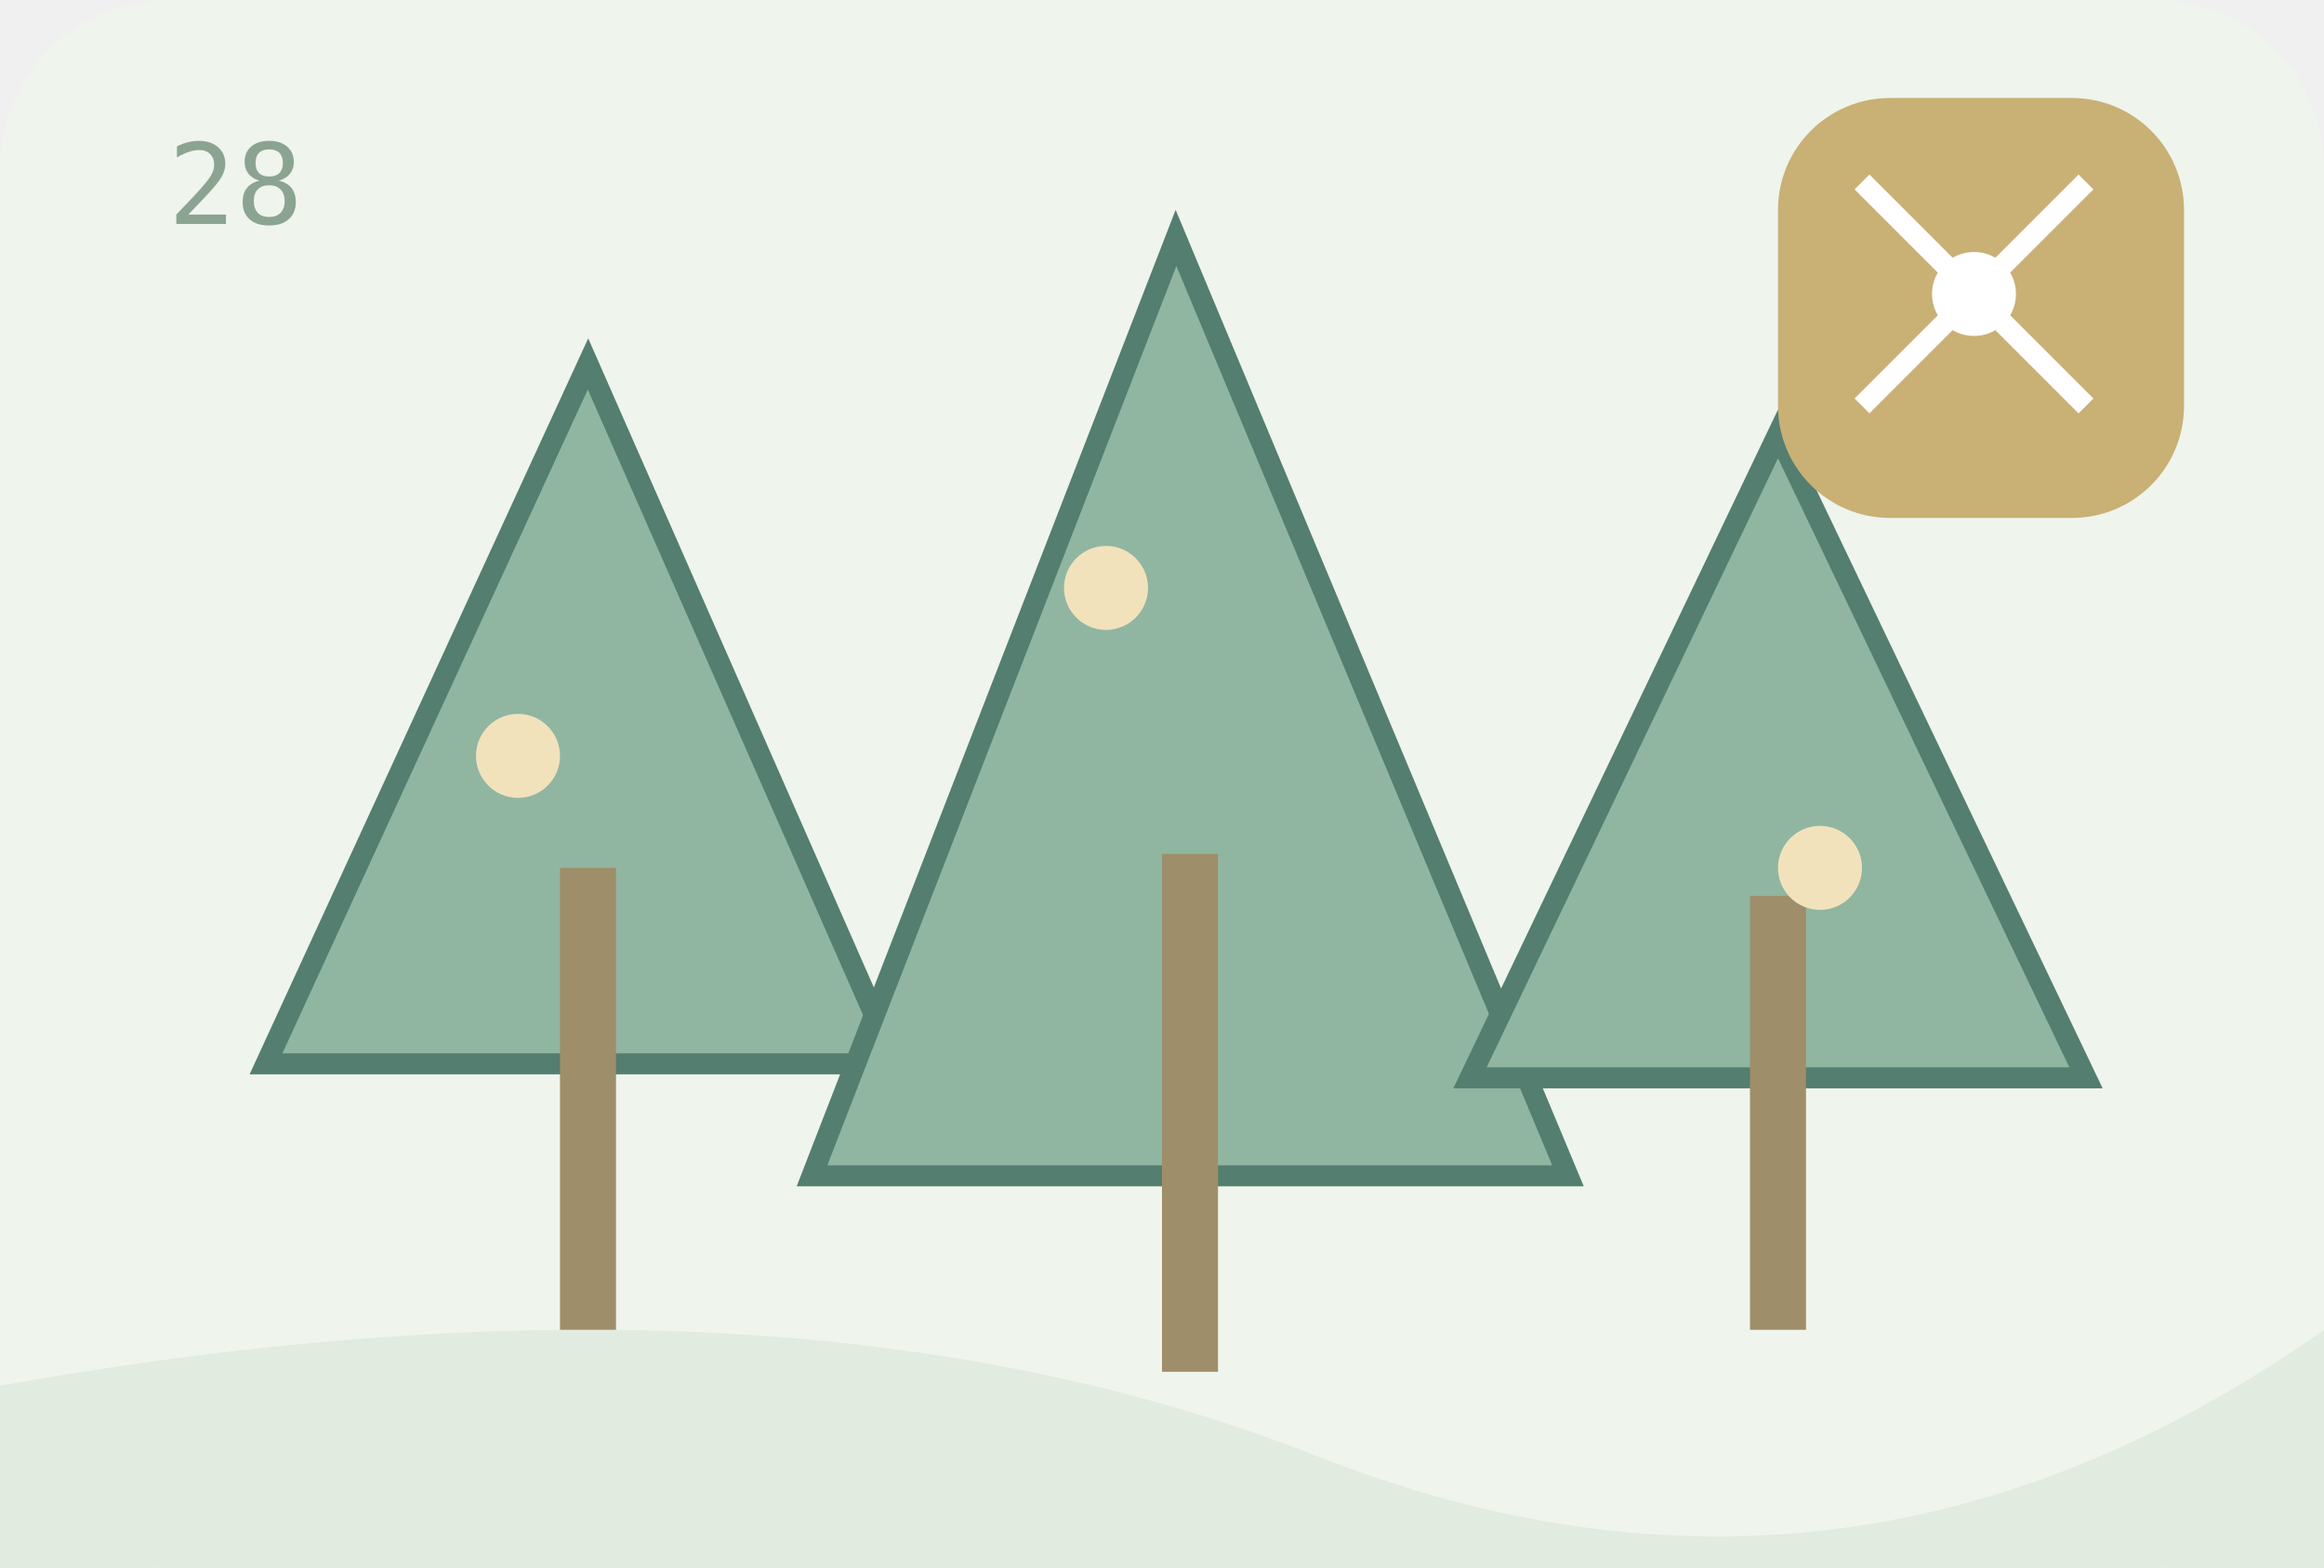
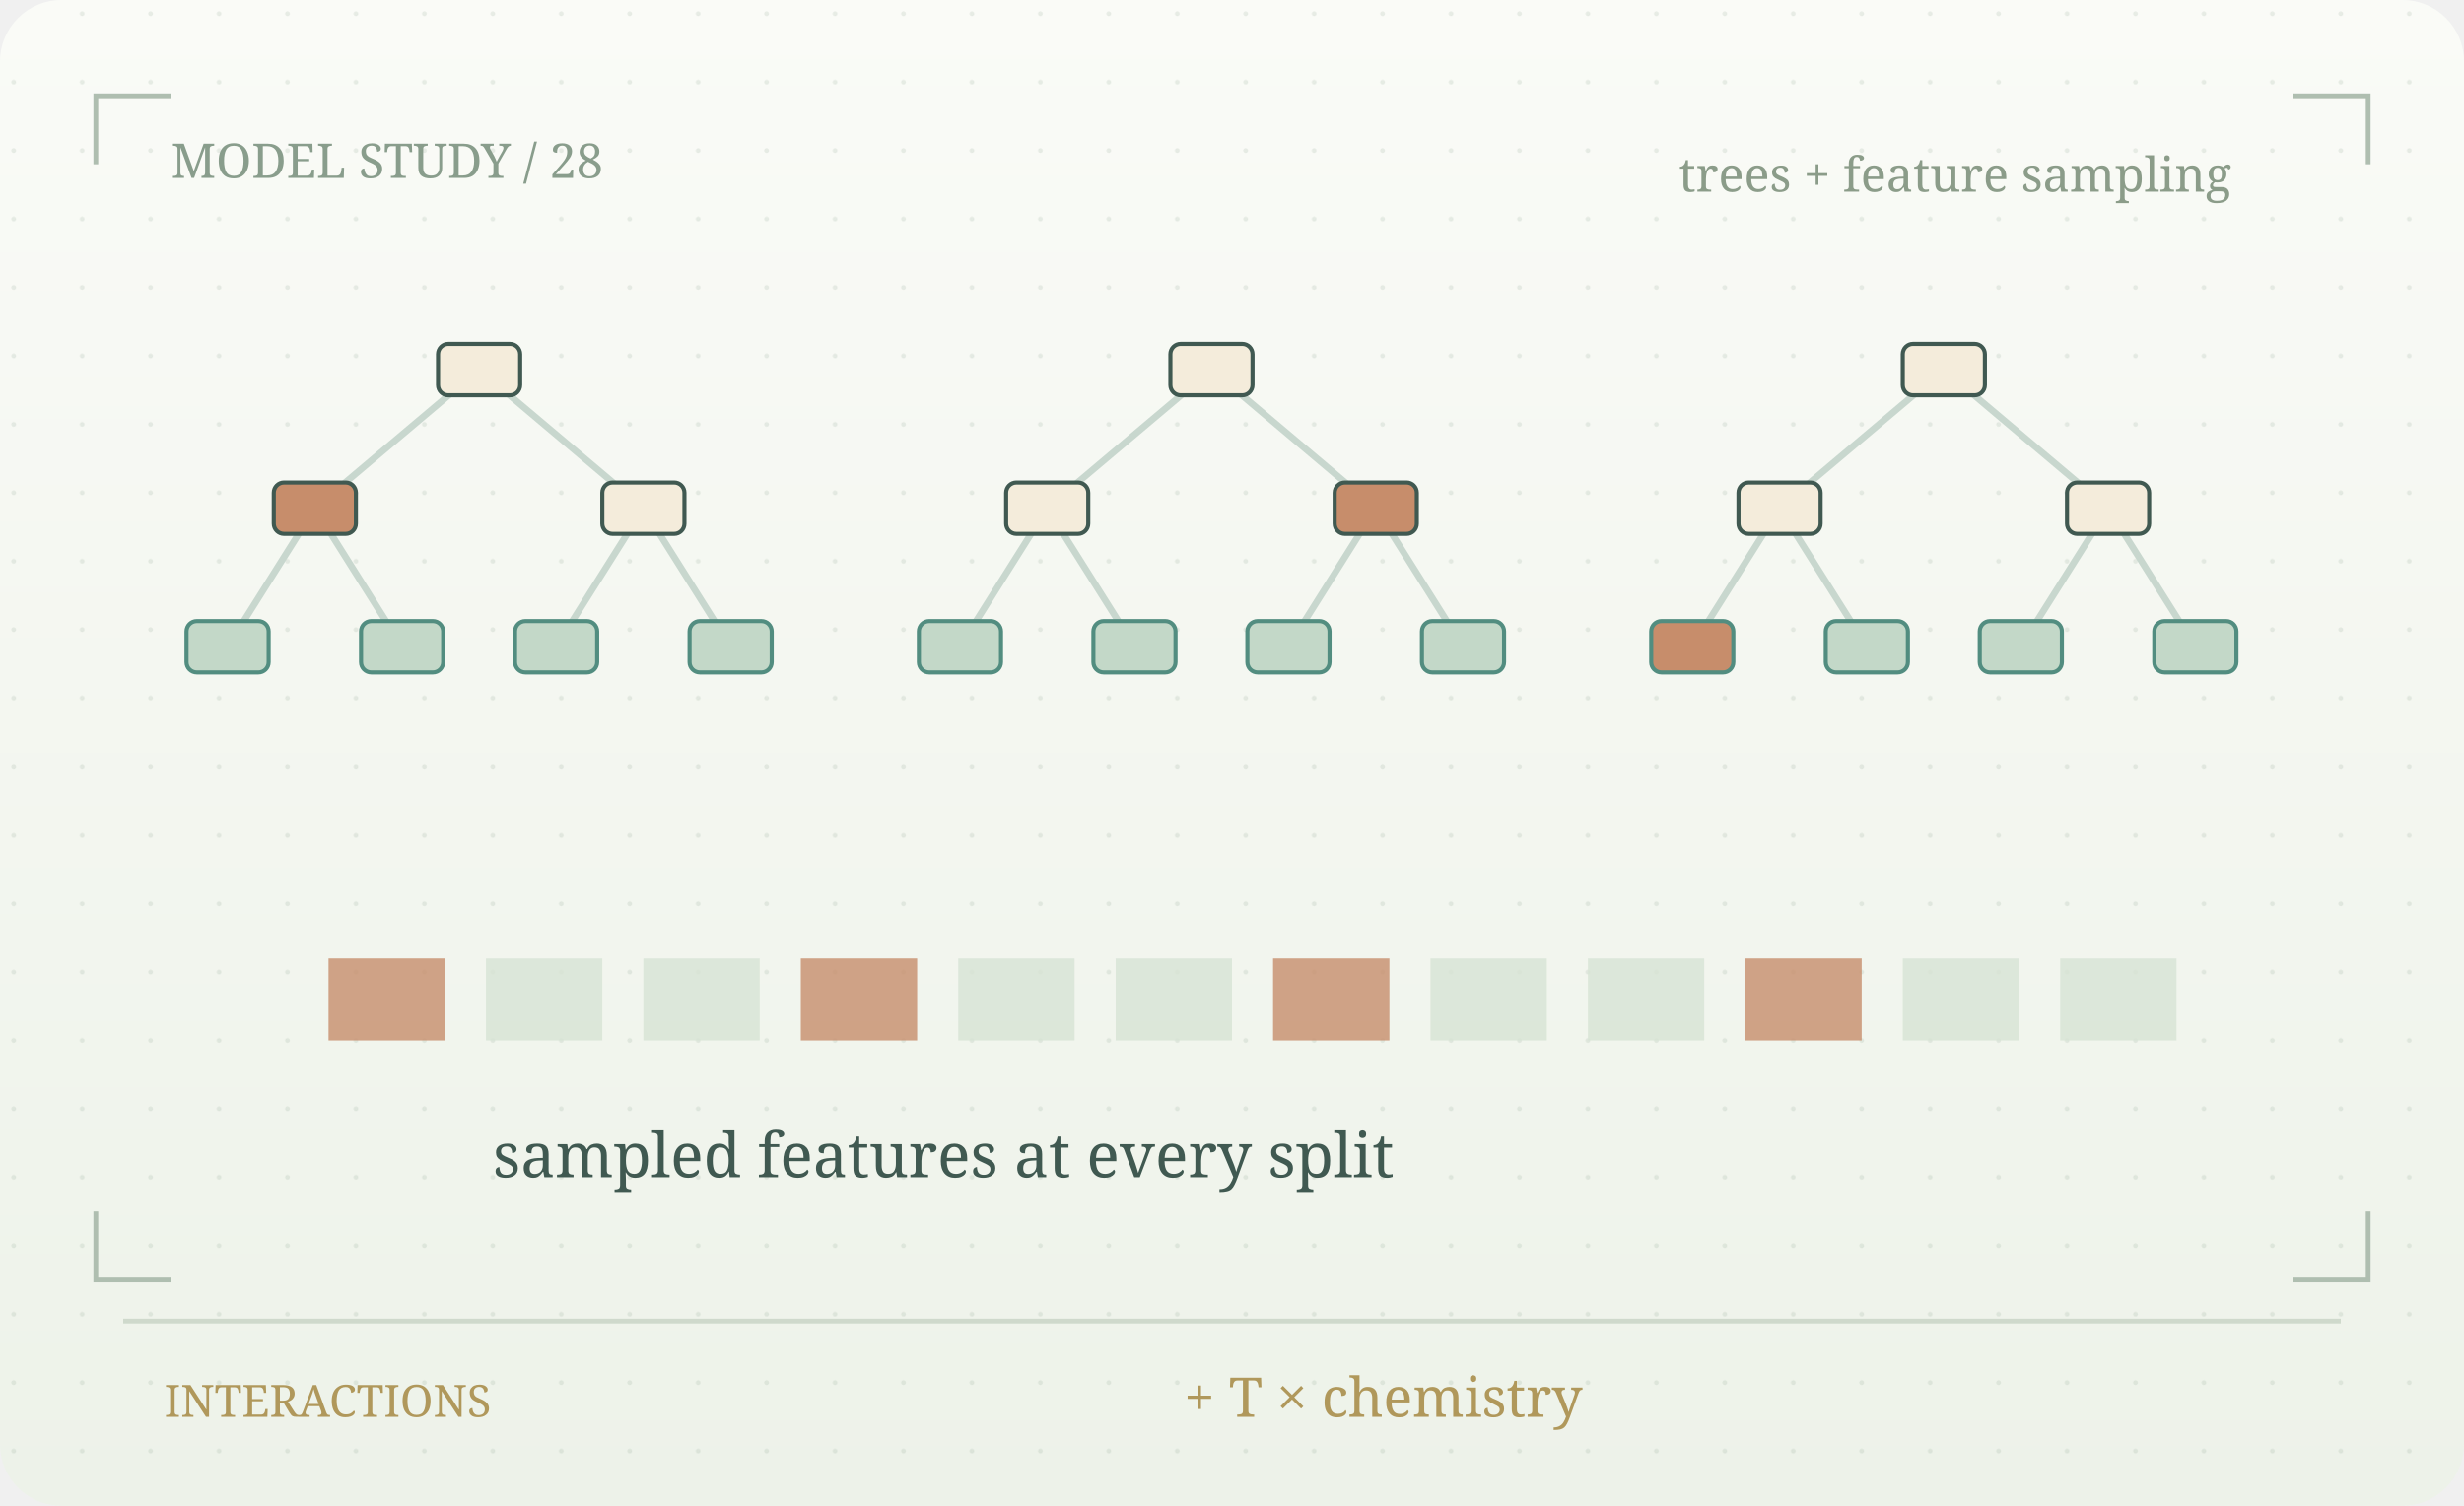
- <svg xmlns="http://www.w3.org/2000/svg" viewBox="0 0 166 112">
-   <rect width="166" height="112" rx="12" fill="#eff4ec" />
-   <path d="M0 99Q56 89 94 104T166 95V112H0Z" fill="#e1ebdf" />
-   <g fill="#90b6a1" stroke="#537e70" stroke-width="1.5">
-     <path d="M19 76L42 26L64 76Z" />
-     <path d="M58 84L84 17L112 84Z" />
-     <path d="M105 77L127 31L149 77Z" />
+ <svg xmlns="http://www.w3.org/2000/svg" viewBox="0 0 360 220">
+   <defs>
+     <linearGradient id="paper" x2="0" y2="1">
+       <stop stop-color="#fafbf7" />
+       <stop offset="1" stop-color="#edf2e9" />
+     </linearGradient>
+     <pattern id="dots" width="10" height="10" patternUnits="userSpaceOnUse">
+       <circle cx="2" cy="2" r=".35" fill="#77917d" opacity=".15" />
+     </pattern>
+   </defs>
+   <rect width="360" height="220" rx="9" fill="url(#paper)" />
+   <rect width="360" height="220" rx="9" fill="url(#dots)" />
+   <path d="M14 24V14H25M335 14H346V24M14 177V187H25M335 187H346V177" fill="none" stroke="#afbeb0" stroke-width=".7" />
+   <text x="25" y="26" fill="#899d8c" font-family="Georgia,serif" font-size="7">MODEL STUDY / 28</text>
+   <g transform="translate(70 54) scale(0.75)">
+     <path d="M0 0L-32 27" fill="none" stroke="#c8d7ce" stroke-width="1.3" />
+     <path d="M0 0L32 27" fill="none" stroke="#c8d7ce" stroke-width="1.3" />
+     <path d="M-32 27L-49 54" fill="none" stroke="#c8d7ce" stroke-width="1.3" />
+     <path d="M-32 27L-15 54" fill="none" stroke="#c8d7ce" stroke-width="1.3" />
+     <path d="M32 27L15 54" fill="none" stroke="#c8d7ce" stroke-width="1.3" />
+     <path d="M32 27L49 54" fill="none" stroke="#c8d7ce" stroke-width="1.3" />
+     <rect x="-8" y="-5" width="16" height="10" rx="2" fill="#f4ecdb" stroke="#405951" stroke-width=".8" />
+     <rect x="-40" y="22" width="16" height="10" rx="2" fill="#c78d6b" stroke="#405951" stroke-width=".8" />
+     <rect x="24" y="22" width="16" height="10" rx="2" fill="#f4ecdb" stroke="#405951" stroke-width=".8" />
+     <rect x="-57" y="49" width="16" height="10" rx="2" fill="#c3d8c8" stroke="#528d80" stroke-width=".8" />
+     <rect x="-23" y="49" width="16" height="10" rx="2" fill="#c3d8c8" stroke="#528d80" stroke-width=".8" />
+     <rect x="7" y="49" width="16" height="10" rx="2" fill="#c3d8c8" stroke="#528d80" stroke-width=".8" />
+     <rect x="41" y="49" width="16" height="10" rx="2" fill="#c3d8c8" stroke="#528d80" stroke-width=".8" />
  </g>
-   <path d="M42 62v33M85 61v37M127 64v31" stroke="#9f8e6a" stroke-width="4" />
-   <g fill="#f2e2bc">
-     <circle cx="37" cy="54" r="3" />
-     <circle cx="79" cy="42" r="3" />
-     <circle cx="130" cy="62" r="3" />
+   <g transform="translate(177 54) scale(0.75)">
+     <path d="M0 0L-32 27" fill="none" stroke="#c8d7ce" stroke-width="1.3" />
+     <path d="M0 0L32 27" fill="none" stroke="#c8d7ce" stroke-width="1.3" />
+     <path d="M-32 27L-49 54" fill="none" stroke="#c8d7ce" stroke-width="1.3" />
+     <path d="M-32 27L-15 54" fill="none" stroke="#c8d7ce" stroke-width="1.3" />
+     <path d="M32 27L15 54" fill="none" stroke="#c8d7ce" stroke-width="1.3" />
+     <path d="M32 27L49 54" fill="none" stroke="#c8d7ce" stroke-width="1.3" />
+     <rect x="-8" y="-5" width="16" height="10" rx="2" fill="#f4ecdb" stroke="#405951" stroke-width=".8" />
+     <rect x="-40" y="22" width="16" height="10" rx="2" fill="#f4ecdb" stroke="#405951" stroke-width=".8" />
+     <rect x="24" y="22" width="16" height="10" rx="2" fill="#c78d6b" stroke="#405951" stroke-width=".8" />
+     <rect x="-57" y="49" width="16" height="10" rx="2" fill="#c3d8c8" stroke="#528d80" stroke-width=".8" />
+     <rect x="-23" y="49" width="16" height="10" rx="2" fill="#c3d8c8" stroke="#528d80" stroke-width=".8" />
+     <rect x="7" y="49" width="16" height="10" rx="2" fill="#c3d8c8" stroke="#528d80" stroke-width=".8" />
+     <rect x="41" y="49" width="16" height="10" rx="2" fill="#c3d8c8" stroke="#528d80" stroke-width=".8" />
  </g>
-   <rect x="127" y="7" width="29" height="30" rx="8" fill="#c9b075" />
-   <path d="M133 13l16 16M149 13l-16 16" stroke="white" stroke-width="1.5" />
-   <circle cx="141" cy="21" r="3" fill="white" />
-   <text x="12" y="16" fill="#8ba492" font-family="monospace" font-size="8">28</text>
+   <g transform="translate(284 54) scale(0.75)">
+     <path d="M0 0L-32 27" fill="none" stroke="#c8d7ce" stroke-width="1.3" />
+     <path d="M0 0L32 27" fill="none" stroke="#c8d7ce" stroke-width="1.3" />
+     <path d="M-32 27L-49 54" fill="none" stroke="#c8d7ce" stroke-width="1.3" />
+     <path d="M-32 27L-15 54" fill="none" stroke="#c8d7ce" stroke-width="1.3" />
+     <path d="M32 27L15 54" fill="none" stroke="#c8d7ce" stroke-width="1.3" />
+     <path d="M32 27L49 54" fill="none" stroke="#c8d7ce" stroke-width="1.3" />
+     <rect x="-8" y="-5" width="16" height="10" rx="2" fill="#f4ecdb" stroke="#405951" stroke-width=".8" />
+     <rect x="-40" y="22" width="16" height="10" rx="2" fill="#f4ecdb" stroke="#405951" stroke-width=".8" />
+     <rect x="24" y="22" width="16" height="10" rx="2" fill="#f4ecdb" stroke="#405951" stroke-width=".8" />
+     <rect x="-57" y="49" width="16" height="10" rx="2" fill="#c78d6b" stroke="#528d80" stroke-width=".8" />
+     <rect x="-23" y="49" width="16" height="10" rx="2" fill="#c3d8c8" stroke="#528d80" stroke-width=".8" />
+     <rect x="7" y="49" width="16" height="10" rx="2" fill="#c3d8c8" stroke="#528d80" stroke-width=".8" />
+     <rect x="41" y="49" width="16" height="10" rx="2" fill="#c3d8c8" stroke="#528d80" stroke-width=".8" />
+   </g>
+   <rect x="48" y="140" width="17" height="12" fill="#c78d6b" opacity=".8" />
+   <rect x="71" y="140" width="17" height="12" fill="#d7e4d5" opacity=".8" />
+   <rect x="94" y="140" width="17" height="12" fill="#d7e4d5" opacity=".8" />
+   <rect x="117" y="140" width="17" height="12" fill="#c78d6b" opacity=".8" />
+   <rect x="140" y="140" width="17" height="12" fill="#d7e4d5" opacity=".8" />
+   <rect x="163" y="140" width="17" height="12" fill="#d7e4d5" opacity=".8" />
+   <rect x="186" y="140" width="17" height="12" fill="#c78d6b" opacity=".8" />
+   <rect x="209" y="140" width="17" height="12" fill="#d7e4d5" opacity=".8" />
+   <rect x="232" y="140" width="17" height="12" fill="#d7e4d5" opacity=".8" />
+   <rect x="255" y="140" width="17" height="12" fill="#c78d6b" opacity=".8" />
+   <rect x="278" y="140" width="17" height="12" fill="#d7e4d5" opacity=".8" />
+   <rect x="301" y="140" width="17" height="12" fill="#d7e4d5" opacity=".8" />
+   <text x="72" y="172" fill="#405951" font-family="Georgia,serif" font-size="9">sampled features at every split</text>
+   <path d="M18 193H342" stroke="#cfd9cc" stroke-width=".7" />
+   <text x="24" y="207" fill="#b0985b" font-family="Georgia,serif" font-size="6.5">INTERACTIONS</text>
+   <text x="173" y="207" fill="#b0985b" font-family="Georgia,serif" font-size="8">+ T × chemistry</text>
+   <text x="326" y="28" fill="#8b9c89" text-anchor="end" font-family="Georgia" font-size="7">trees + feature sampling</text>
</svg>
